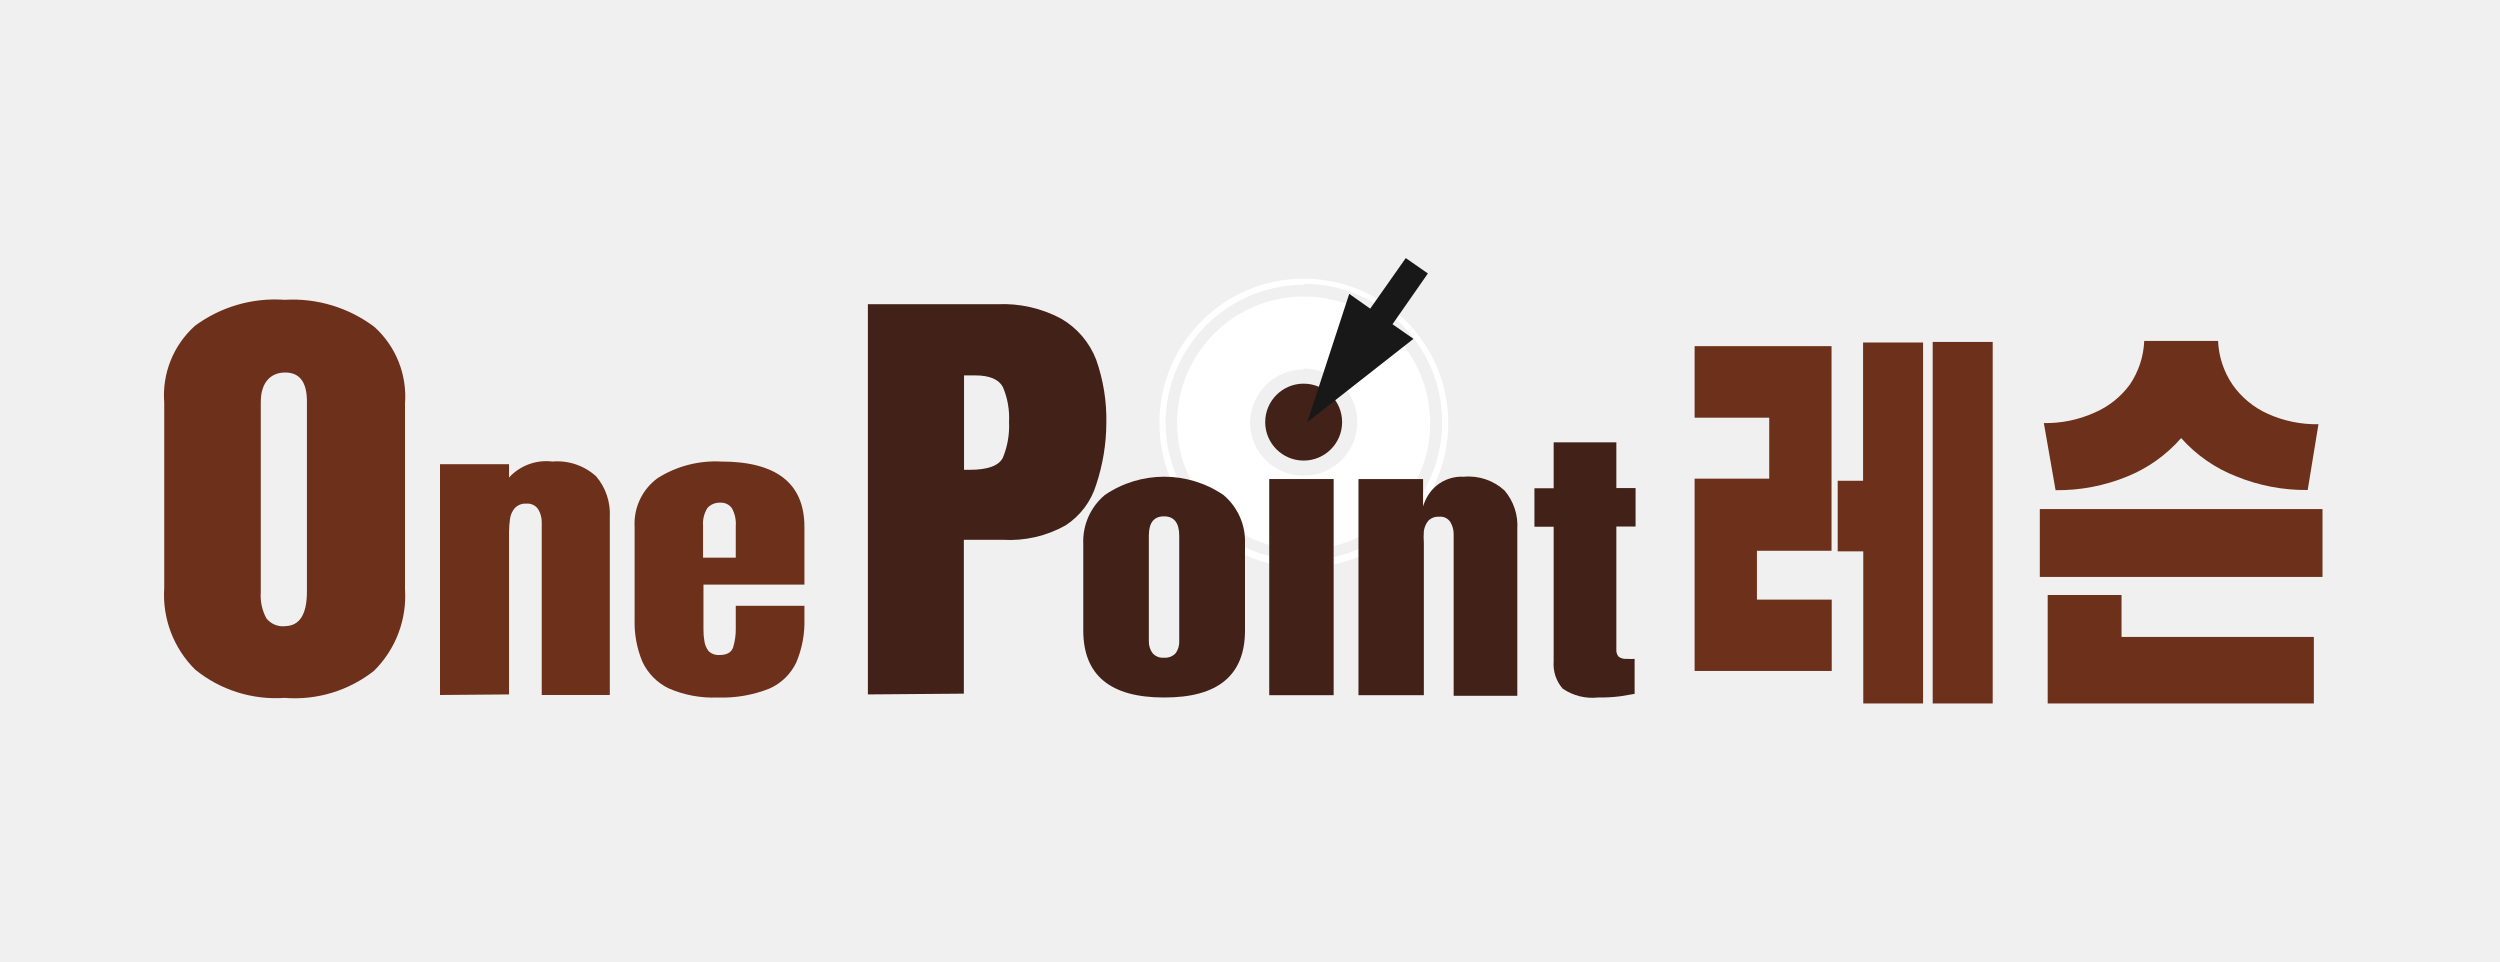
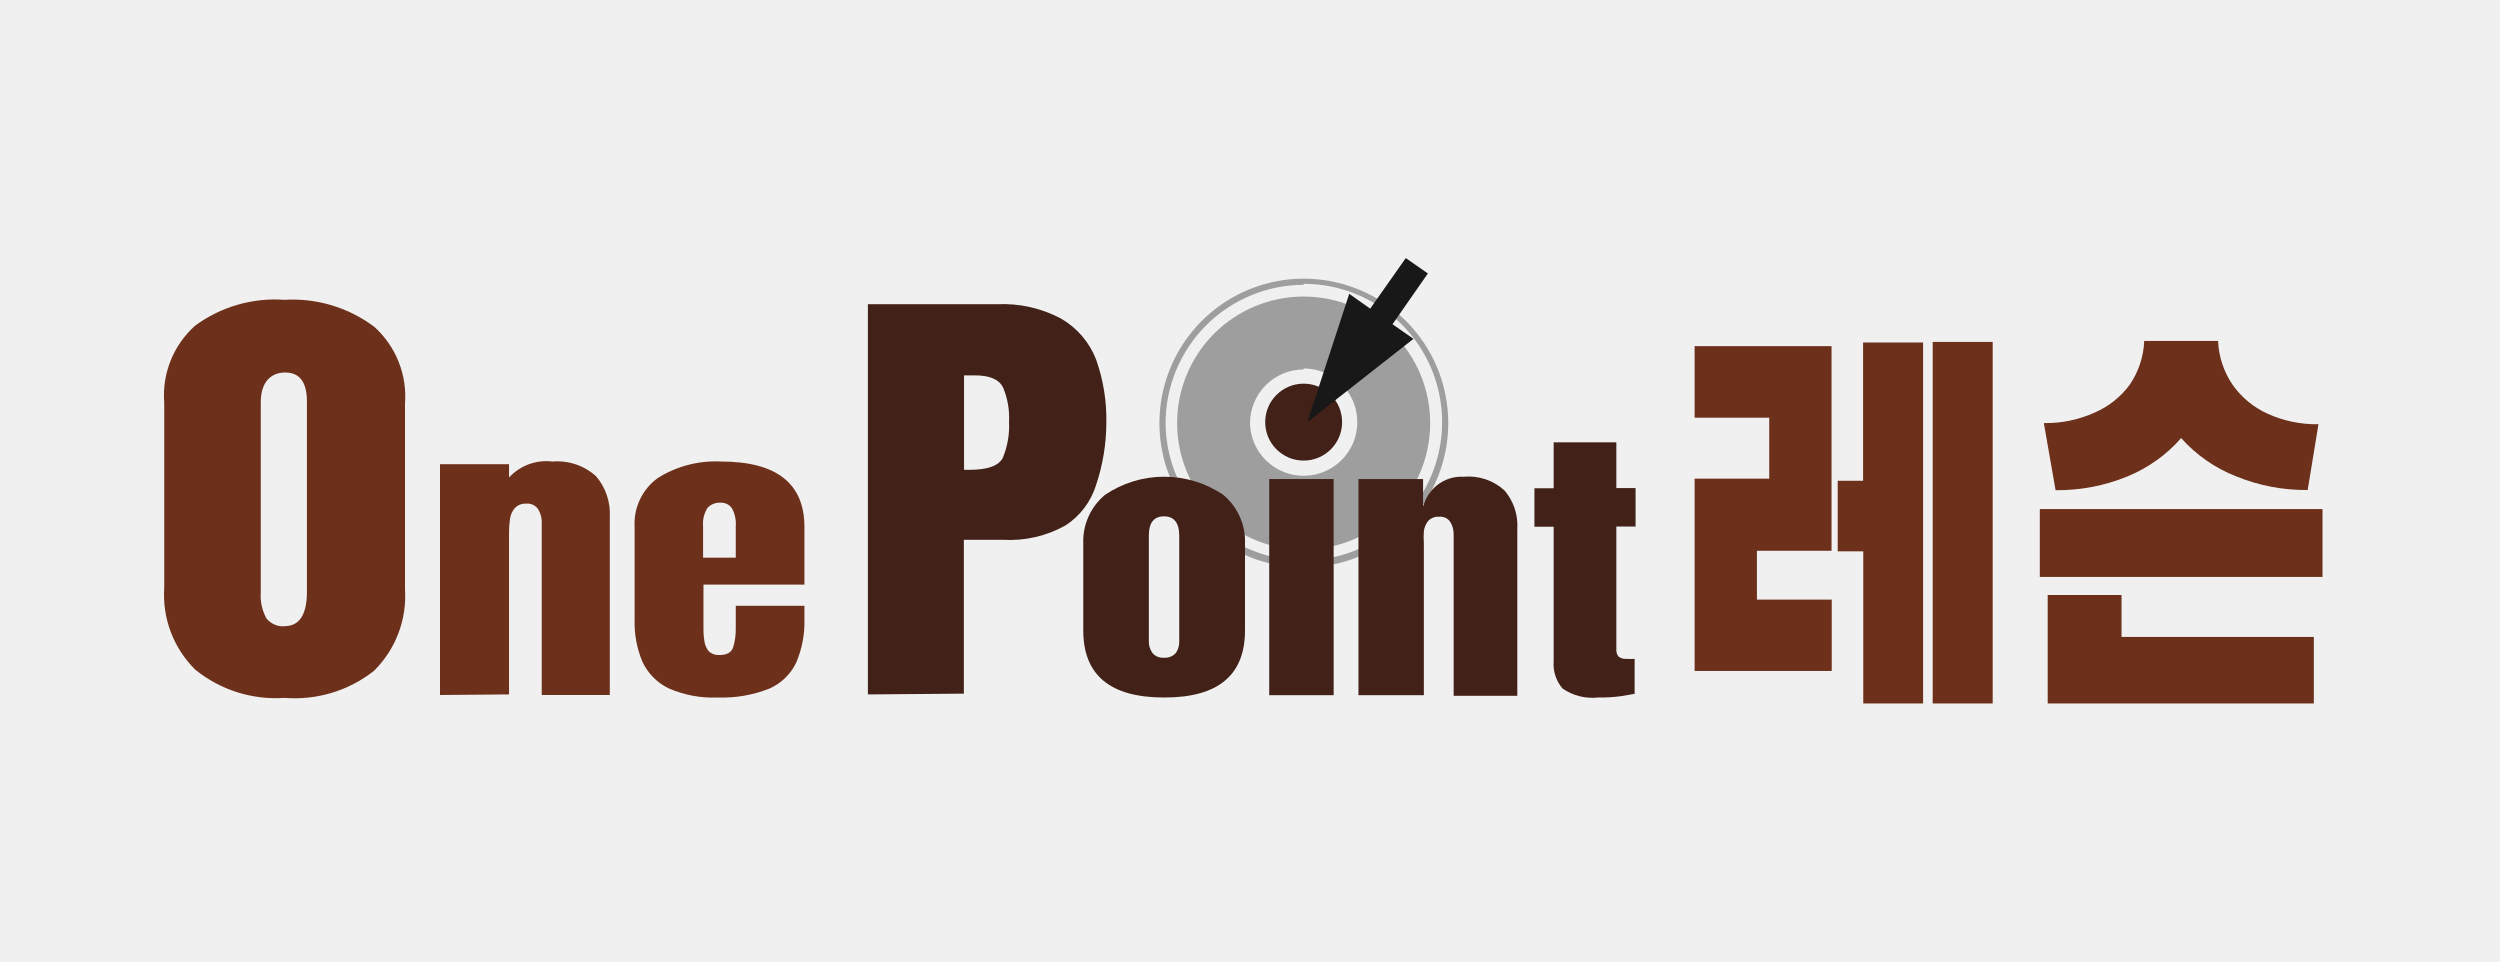
- <svg xmlns="http://www.w3.org/2000/svg" id="Layer_1" data-name="Layer 1" viewBox="0 0 130 50">
-   <defs>
-     <style>.cls-1{fill:#fff;}.cls-2{fill:#412118;}.cls-3{fill:#191818;}.cls-4{fill:#6d301b;}</style>
-   </defs>
-   <path class="cls-1" d="M67.79,19.16A2.79,2.79,0,1,1,65,22a2.8,2.8,0,0,1,2.79-2.79m0-3.79A6.58,6.58,0,1,0,74.37,22a6.58,6.58,0,0,0-6.58-6.58Z" />
-   <circle class="cls-2" cx="67.79" cy="21.95" r="2" />
-   <path class="cls-1" d="M67.79,14.76A7.19,7.19,0,1,1,60.61,22a7.2,7.2,0,0,1,7.18-7.19m0-.32A7.51,7.51,0,1,0,75.31,22a7.51,7.51,0,0,0-7.52-7.51Z" />
-   <polygon class="cls-3" points="74.25 14.22 73.1 13.42 71.25 16.05 70.16 15.28 67.98 21.95 73.5 17.62 72.41 16.86 74.25 14.22" />
-   <path class="cls-4" d="M14.8,36.29a6.65,6.65,0,0,1-4.65-1.47,5.47,5.47,0,0,1-1.61-4.25V20.94a4.86,4.86,0,0,1,1.6-4,7,7,0,0,1,4.66-1.35A7.07,7.07,0,0,1,19.47,17a4.88,4.88,0,0,1,1.59,4v9.63a5.47,5.47,0,0,1-1.61,4.25A6.65,6.65,0,0,1,14.8,36.29Zm0-3.73c.77,0,1.16-.6,1.16-1.79v-9.9c0-1-.38-1.5-1.13-1.5s-1.27.51-1.27,1.54v9.88a2.48,2.48,0,0,0,.29,1.36A1.09,1.09,0,0,0,14.84,32.56Z" />
-   <path class="cls-4" d="M22.88,36.14v-12h3.59v.69A2.63,2.63,0,0,1,28.73,24a3,3,0,0,1,2.27.77,3,3,0,0,1,.71,2.11v9.26H28.17v-9a1.25,1.25,0,0,0-.18-.65.66.66,0,0,0-.62-.3.75.75,0,0,0-.6.23,1.07,1.07,0,0,0-.25.57,5,5,0,0,0-.05.67v8.45Z" />
-   <path class="cls-4" d="M37.32,36.27a5.76,5.76,0,0,1-2.56-.48A2.91,2.91,0,0,1,33.4,34.4,5.3,5.3,0,0,1,33,32.22V27.4a2.93,2.93,0,0,1,1.2-2.54A5.63,5.63,0,0,1,37.5,24c2.88,0,4.33,1.14,4.33,3.4v.87c0,1.06,0,1.77,0,2.13H36.58v2.32a3.35,3.35,0,0,0,.05.63,1.07,1.07,0,0,0,.22.51.74.74,0,0,0,.57.2c.37,0,.61-.13.7-.39a3.15,3.15,0,0,0,.14-1V31.5h3.57v.68a5.4,5.4,0,0,1-.42,2.26A2.79,2.79,0,0,1,40,35.81,6.61,6.61,0,0,1,37.32,36.27ZM36.56,29h1.7V27.36a1.67,1.67,0,0,0-.2-.93.68.68,0,0,0-.6-.29.85.85,0,0,0-.67.27,1.52,1.52,0,0,0-.23.95Z" />
-   <path class="cls-2" d="M45.13,36.11V15.82h6.71a6.41,6.41,0,0,1,3.34.75A4.23,4.23,0,0,1,57,18.7a9.36,9.36,0,0,1,.53,3.3A10.28,10.28,0,0,1,57,25.21a3.87,3.87,0,0,1-1.59,2.11,5.94,5.94,0,0,1-3.25.75H50.12v8Zm5-11.68h.29c.94,0,1.52-.21,1.73-.63a4.34,4.34,0,0,0,.32-1.87,4.06,4.06,0,0,0-.31-1.78c-.21-.42-.69-.63-1.46-.63h-.57Z" />
-   <path class="cls-2" d="M60.53,36.27q-4.2,0-4.2-3.49v-4.5a3.15,3.15,0,0,1,1.12-2.54,5.48,5.48,0,0,1,6.17,0,3.15,3.15,0,0,1,1.12,2.54v4.5Q64.74,36.28,60.53,36.27Zm0-2.07a.74.74,0,0,0,.61-.24,1,1,0,0,0,.18-.62V27.85c0-.65-.26-1-.79-1s-.79.33-.79,1v5.49a1,1,0,0,0,.19.62A.7.7,0,0,0,60.53,34.2Z" />
-   <path class="cls-2" d="M66,36.15V24.91h3.35V36.15Z" />
-   <path class="cls-2" d="M70.64,36.15V24.91H74v1.43a2.21,2.21,0,0,1,.7-1.09,2.07,2.07,0,0,1,1.42-.46,2.76,2.76,0,0,1,2.12.72,2.81,2.81,0,0,1,.66,2v8.67H75.59V27.76a1.19,1.19,0,0,0-.17-.61.61.61,0,0,0-.58-.28.73.73,0,0,0-.57.21,1.12,1.12,0,0,0-.23.53,4.68,4.68,0,0,0,0,.64v7.9Z" />
-   <path class="cls-2" d="M83.1,36.27a2.74,2.74,0,0,1-1.84-.46,1.93,1.93,0,0,1-.47-1.42v-7h-1v-2h1V23h3.26v2.38h1v2h-1v6.38a.54.54,0,0,0,.11.38.61.61,0,0,0,.44.12,2.41,2.41,0,0,0,.4,0v1.82l-.7.12A8.08,8.08,0,0,1,83.1,36.27Z" />
-   <path class="cls-4" d="M95.24,28.64H91.36v2.54h3.89v3.71H88.12v-10H92V21.72H88.12V18h7.12ZM100,36.58H96.89V28.67H95.56V25h1.32V17.81H100Zm3.62,0h-3.12V17.78h3.12Z" />
-   <path class="cls-4" d="M106.07,26.47h14.7V30h-14.7Zm7.35-3.69a7.45,7.45,0,0,1-2.81,2,9.52,9.52,0,0,1-3.72.71L106.28,22a6.15,6.15,0,0,0,2.63-.54A4.46,4.46,0,0,0,110.75,20a4.36,4.36,0,0,0,.75-2.27h3.84a4.36,4.36,0,0,0,.75,2.27,4.46,4.46,0,0,0,1.84,1.52,6.15,6.15,0,0,0,2.63.54L120,25.48a9.52,9.52,0,0,1-3.72-.71A7.45,7.45,0,0,1,113.42,22.78Zm-3.1,8.16v2.18h10v3.46H106.48V30.94Z" />
+ <svg xmlns="http://www.w3.org/2000/svg" width="130" height="50" viewBox="0 0 130 50" fill="none">
+   <path d="M67.79 19.16C68.34 19.16 68.877 19.323 69.335 19.627C69.792 19.931 70.15 20.364 70.362 20.871C70.575 21.378 70.633 21.936 70.529 22.476C70.426 23.016 70.165 23.513 69.78 23.905C69.395 24.297 68.902 24.567 68.364 24.68C67.826 24.793 67.267 24.745 66.757 24.542C66.246 24.338 65.807 23.988 65.494 23.536C65.182 23.084 65.01 22.55 65 22C65.003 21.261 65.297 20.553 65.82 20.03C66.343 19.507 67.051 19.213 67.79 19.21M67.79 15.42C66.489 15.42 65.216 15.806 64.134 16.529C63.052 17.252 62.209 18.28 61.711 19.482C61.213 20.684 61.083 22.007 61.337 23.284C61.59 24.56 62.217 25.733 63.137 26.653C64.058 27.573 65.23 28.2 66.506 28.454C67.783 28.707 69.106 28.577 70.308 28.079C71.51 27.581 72.538 26.738 73.261 25.656C73.984 24.574 74.37 23.301 74.37 22C74.37 20.255 73.677 18.581 72.443 17.347C71.209 16.113 69.535 15.42 67.79 15.42Z" fill="#9E9E9E" />
+   <path d="M67.79 23.95C68.894 23.95 69.79 23.055 69.79 21.95C69.79 20.845 68.894 19.95 67.79 19.95C66.685 19.95 65.79 20.845 65.79 21.95C65.79 23.055 66.685 23.95 67.79 23.95Z" fill="#412118" />
+   <path d="M67.79 14.76C69.21 14.758 70.599 15.177 71.782 15.963C72.965 16.75 73.888 17.869 74.435 19.18C74.982 20.491 75.129 21.934 74.856 23.328C74.584 24.722 73.905 26.004 72.905 27.013C71.905 28.021 70.628 28.711 69.237 28.995C67.845 29.279 66.4 29.144 65.085 28.608C63.77 28.072 62.643 27.158 61.847 25.982C61.05 24.806 60.62 23.42 60.61 22C60.613 20.096 61.37 18.27 62.715 16.922C64.061 15.575 65.886 14.815 67.79 14.81M67.79 14.49C66.305 14.492 64.854 14.934 63.62 15.761C62.387 16.587 61.426 17.761 60.859 19.133C60.292 20.505 60.145 22.015 60.435 23.471C60.726 24.927 61.443 26.265 62.493 27.314C63.544 28.363 64.882 29.078 66.338 29.366C67.795 29.655 69.305 29.506 70.676 28.937C72.048 28.369 73.22 27.406 74.045 26.171C74.87 24.936 75.31 23.485 75.31 22C75.31 21.013 75.115 20.035 74.737 19.124C74.359 18.212 73.805 17.384 73.107 16.686C72.408 15.989 71.579 15.436 70.667 15.059C69.755 14.682 68.777 14.489 67.79 14.49V14.49Z" fill="#9E9E9E" />
+   <path d="M74.25 14.22L73.1 13.42L71.25 16.05L70.16 15.28L67.98 21.95L73.5 17.62L72.41 16.86L74.25 14.22Z" fill="#191818" />
+   <path d="M14.8 36.29C13.12 36.407 11.458 35.881 10.15 34.82C9.593 34.268 9.161 33.603 8.883 32.87C8.605 32.137 8.488 31.352 8.54 30.57V20.94C8.481 20.195 8.595 19.447 8.873 18.753C9.15 18.059 9.584 17.439 10.14 16.94C11.483 15.949 13.135 15.47 14.8 15.59C16.475 15.491 18.13 15.991 19.47 17C20.023 17.501 20.454 18.122 20.73 18.815C21.006 19.509 21.118 20.256 21.06 21V30.63C21.112 31.412 20.995 32.197 20.717 32.93C20.439 33.663 20.007 34.328 19.45 34.88C18.133 35.92 16.472 36.423 14.8 36.29V36.29ZM14.8 32.56C15.57 32.56 15.96 31.96 15.96 30.77V20.87C15.96 19.87 15.58 19.37 14.83 19.37C14.08 19.37 13.56 19.88 13.56 20.91V30.79C13.525 31.262 13.626 31.734 13.85 32.15C13.966 32.298 14.118 32.413 14.291 32.485C14.465 32.557 14.654 32.583 14.84 32.56H14.8Z" fill="#6D301B" />
+   <path d="M22.88 36.14V24.14H26.47V24.83C26.753 24.522 27.106 24.286 27.5 24.141C27.892 23.997 28.314 23.948 28.73 24C29.141 23.965 29.555 24.016 29.945 24.148C30.336 24.281 30.695 24.492 31 24.77C31.498 25.356 31.753 26.112 31.71 26.88V36.14H28.17V27.14C28.171 26.911 28.108 26.686 27.99 26.49C27.924 26.388 27.832 26.306 27.722 26.253C27.613 26.2 27.491 26.178 27.37 26.19C27.259 26.181 27.148 26.198 27.044 26.238C26.94 26.277 26.847 26.34 26.77 26.42C26.632 26.581 26.545 26.779 26.52 26.99C26.488 27.212 26.472 27.436 26.47 27.66V36.11L22.88 36.14Z" fill="#6D301B" />
+   <path d="M37.32 36.27C36.441 36.308 35.566 36.143 34.76 35.79C34.161 35.496 33.681 35.006 33.4 34.4C33.114 33.71 32.978 32.967 33 32.22V27.4C32.971 26.91 33.066 26.421 33.276 25.977C33.485 25.533 33.803 25.149 34.2 24.86C35.185 24.239 36.338 23.939 37.5 24C40.38 24 41.83 25.14 41.83 27.4V28.27C41.83 29.33 41.83 30.04 41.83 30.4H36.58V32.72C36.577 32.931 36.593 33.142 36.63 33.35C36.657 33.536 36.733 33.712 36.85 33.86C36.926 33.932 37.016 33.986 37.114 34.021C37.212 34.055 37.316 34.069 37.42 34.06C37.79 34.06 38.03 33.93 38.12 33.67C38.22 33.346 38.267 33.009 38.26 32.67V31.5H41.83V32.18C41.854 32.955 41.711 33.726 41.41 34.44C41.122 35.053 40.621 35.54 40 35.81C39.148 36.147 38.236 36.304 37.32 36.27V36.27ZM36.56 29H38.26V27.36C38.285 27.037 38.215 26.714 38.06 26.43C37.993 26.334 37.903 26.257 37.798 26.206C37.693 26.156 37.577 26.133 37.46 26.14C37.335 26.133 37.211 26.154 37.095 26.2C36.979 26.247 36.875 26.319 36.79 26.41C36.611 26.693 36.53 27.027 36.56 27.36V29Z" fill="#6D301B" />
+   <path d="M45.13 36.11V15.82H51.84C53.001 15.763 54.155 16.022 55.18 16.57C56.011 17.053 56.653 17.804 57 18.7C57.373 19.759 57.553 20.877 57.53 22C57.525 23.091 57.346 24.175 57 25.21C56.734 26.078 56.171 26.825 55.41 27.32C54.42 27.875 53.293 28.136 52.16 28.07H50.12V36.07L45.13 36.11ZM50.13 24.43H50.42C51.36 24.43 51.94 24.22 52.15 23.8C52.393 23.208 52.503 22.569 52.47 21.93C52.502 21.321 52.396 20.712 52.16 20.15C51.95 19.73 51.47 19.52 50.7 19.52H50.13V24.43Z" fill="#412118" />
+   <path d="M60.53 36.27C57.73 36.27 56.33 35.107 56.33 32.78V28.28C56.31 27.799 56.401 27.32 56.595 26.88C56.789 26.44 57.082 26.05 57.45 25.74C58.359 25.12 59.434 24.789 60.535 24.789C61.636 24.789 62.71 25.12 63.62 25.74C63.988 26.05 64.281 26.44 64.475 26.88C64.669 27.32 64.76 27.799 64.74 28.28V32.78C64.74 35.113 63.337 36.277 60.53 36.27ZM60.53 34.2C60.643 34.209 60.757 34.193 60.863 34.151C60.969 34.11 61.064 34.044 61.14 33.96C61.267 33.779 61.33 33.561 61.32 33.34V27.85C61.32 27.2 61.06 26.85 60.53 26.85C60 26.85 59.74 27.18 59.74 27.85V33.34C59.733 33.562 59.8 33.78 59.93 33.96C60.003 34.045 60.096 34.112 60.201 34.153C60.305 34.195 60.418 34.211 60.53 34.2V34.2Z" fill="#412118" />
+   <path d="M66 36.15V24.91H69.35V36.15H66Z" fill="#412118" />
+   <path d="M70.64 36.15V24.91H74V26.34C74.119 25.915 74.363 25.535 74.7 25.25C75.1 24.925 75.606 24.761 76.12 24.79C76.504 24.755 76.891 24.801 77.256 24.925C77.621 25.049 77.957 25.248 78.24 25.51C78.711 26.066 78.948 26.783 78.9 27.51V36.18H75.59V27.76C75.59 27.545 75.531 27.334 75.42 27.15C75.359 27.054 75.272 26.977 75.17 26.927C75.067 26.878 74.953 26.858 74.84 26.87C74.736 26.862 74.63 26.877 74.532 26.913C74.434 26.949 74.344 27.006 74.27 27.08C74.148 27.233 74.069 27.416 74.04 27.61C74.025 27.823 74.025 28.037 74.04 28.25V36.15H70.64Z" fill="#412118" />
+   <path d="M83.1 36.27C82.451 36.341 81.799 36.178 81.26 35.81C81.091 35.617 80.963 35.391 80.882 35.147C80.801 34.904 80.77 34.646 80.79 34.39V27.39H79.79V25.39H80.79V23H84.05V25.38H85.05V27.38H84.05V33.76C84.037 33.896 84.077 34.032 84.16 34.14C84.286 34.235 84.443 34.278 84.6 34.26C84.733 34.271 84.867 34.271 85 34.26V36.08L84.3 36.2C83.902 36.253 83.501 36.276 83.1 36.27V36.27Z" fill="#412118" />
+   <path d="M95.24 28.64H91.36V31.18H95.25V34.89H88.12V24.89H92V21.72H88.12V18H95.24V28.64ZM100 36.58H96.89V28.67H95.56V25H96.88V17.81H100V36.58ZM103.62 36.58H100.5V17.78H103.62V36.58Z" fill="#6D301B" />
+   <path d="M106.07 26.47H120.77V30H106.07V26.47ZM113.42 22.78C112.653 23.657 111.69 24.342 110.61 24.78C109.43 25.263 108.165 25.505 106.89 25.49L106.28 22C107.186 22.016 108.084 21.831 108.91 21.46C109.643 21.146 110.278 20.642 110.75 20C111.207 19.328 111.466 18.542 111.5 17.73H115.34C115.374 18.542 115.633 19.328 116.09 20C116.554 20.664 117.19 21.19 117.93 21.52C118.756 21.892 119.654 22.076 120.56 22.06L120 25.48C118.725 25.495 117.46 25.253 116.28 24.77C115.183 24.342 114.203 23.66 113.42 22.78V22.78ZM110.32 30.94V33.12H120.32V36.58H106.48V30.94H110.32Z" fill="#6D301B" />
</svg>
